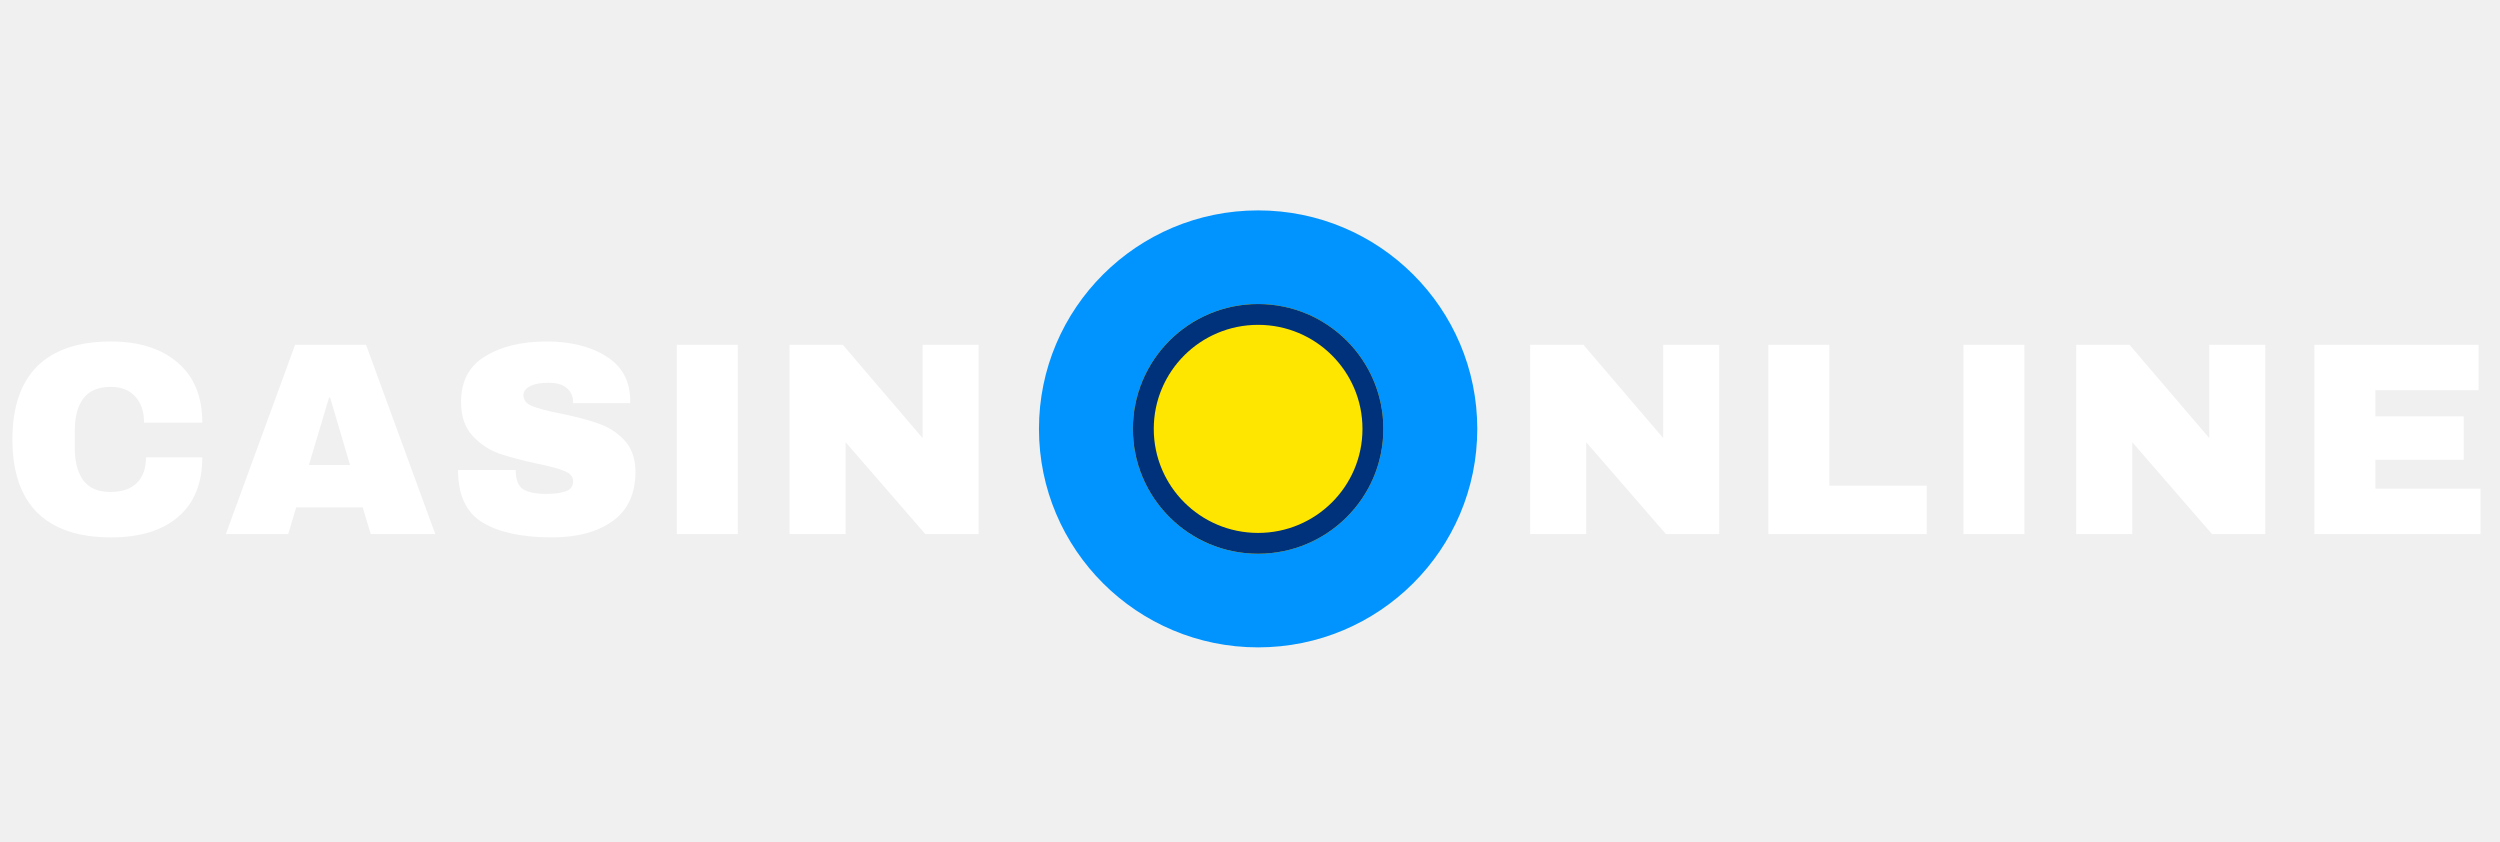
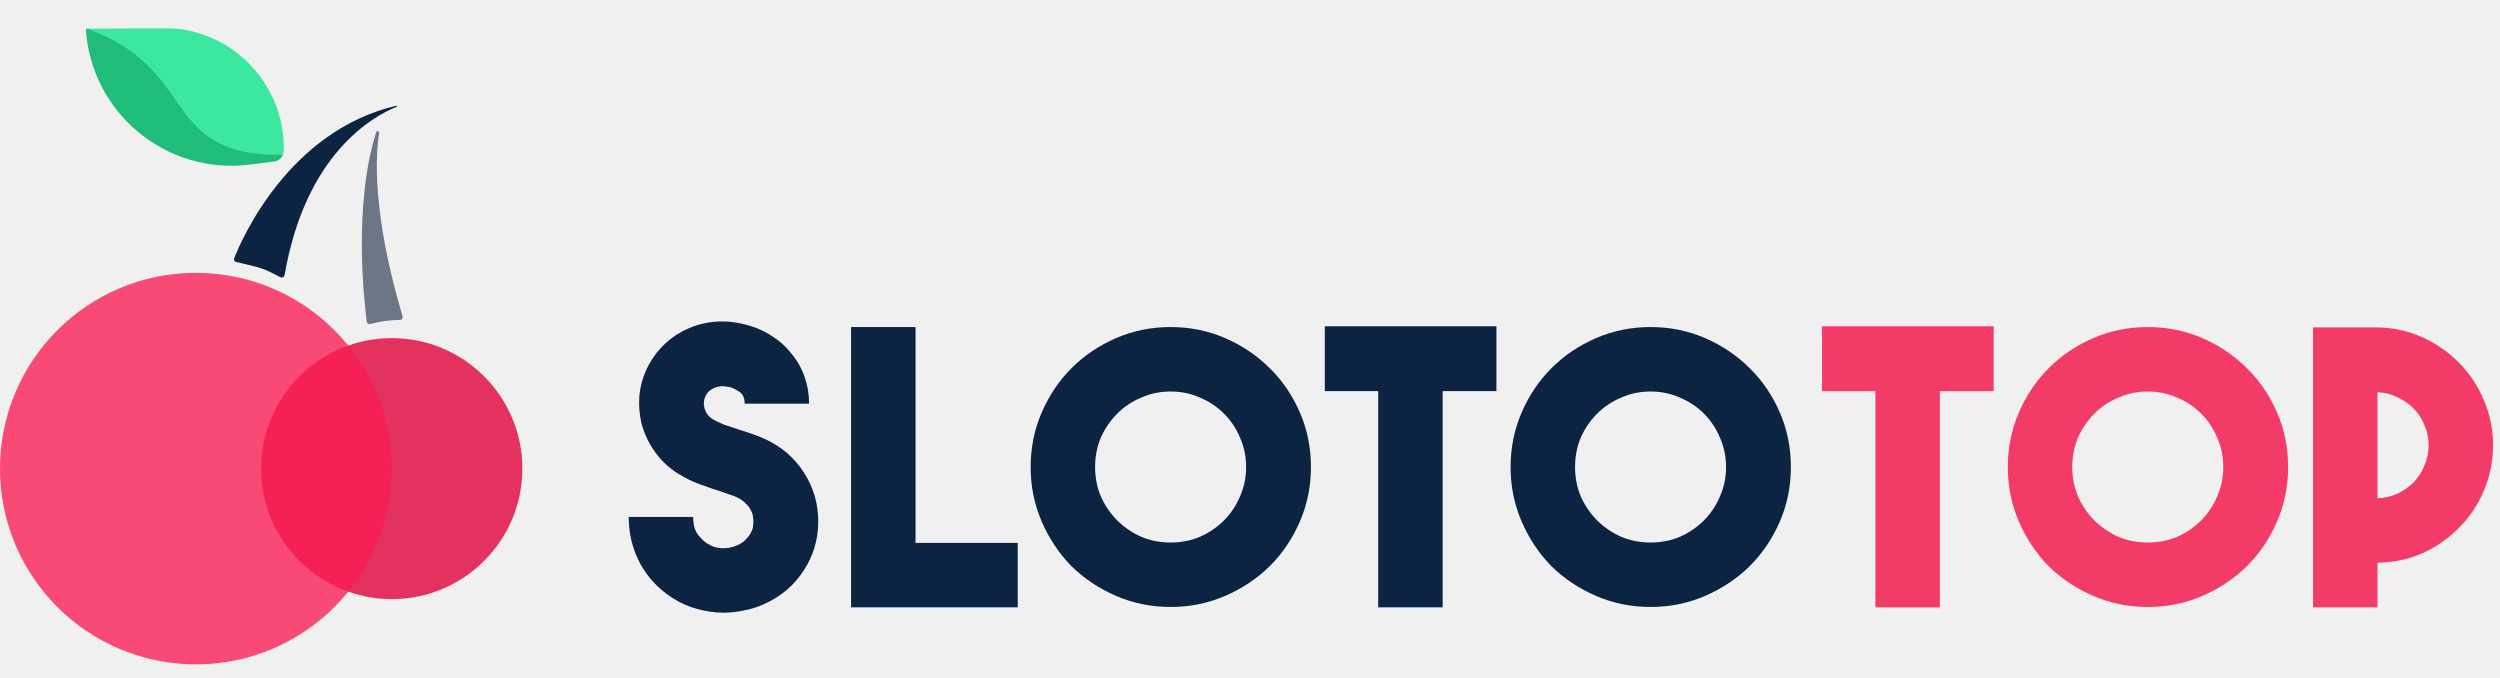
- <svg xmlns="http://www.w3.org/2000/svg" width="202" height="68" viewBox="0 0 202 68" fill="none">
-   <path d="M134.608 43.154L128.164 35.729V43.154H123.637V27.859H127.941L134.385 35.395V27.859H138.912V43.154H134.608Z" fill="white" />
-   <path d="M142.881 27.859H147.809V39.241H155.681V43.154H142.881V27.859Z" fill="white" />
-   <path d="M158.646 43.154V27.859H163.574V43.154H158.646Z" fill="white" />
-   <path d="M178.73 43.154L172.286 35.729V43.154H167.759V27.859H172.063L178.507 35.395V27.859H183.034V43.154H178.73Z" fill="white" />
-   <path d="M187.003 27.859H200.271V31.527H191.931V33.639H199.067V37.151H191.931V39.486H200.427V43.154H187.003V27.859Z" fill="white" />
-   <path d="M119.364 34.654C119.364 44.404 111.436 52.308 101.656 52.308C91.876 52.308 83.948 44.404 83.948 34.654C83.948 24.904 91.876 17 101.656 17C111.436 17 119.364 24.904 119.364 34.654Z" fill="#0194FF" />
-   <path d="M111.775 34.654C111.775 40.225 107.244 44.742 101.656 44.742C96.067 44.742 91.537 40.225 91.537 34.654C91.537 29.082 96.067 24.566 101.656 24.566C107.244 24.566 111.775 29.082 111.775 34.654Z" fill="#FFE600" />
-   <path fill-rule="evenodd" clip-rule="evenodd" d="M101.656 43.06C106.313 43.06 110.088 39.297 110.088 34.654C110.088 30.011 106.313 26.247 101.656 26.247C96.999 26.247 93.224 30.011 93.224 34.654C93.224 39.297 96.999 43.06 101.656 43.06ZM101.656 44.742C107.244 44.742 111.775 40.225 111.775 34.654C111.775 29.082 107.244 24.566 101.656 24.566C96.067 24.566 91.537 29.082 91.537 34.654C91.537 40.225 96.067 44.742 101.656 44.742Z" fill="#00317B" />
-   <path d="M8.964 27.592C11.239 27.592 13.037 28.163 14.36 29.304C15.683 30.43 16.345 32.046 16.345 34.15H11.64C11.64 33.261 11.402 32.557 10.926 32.038C10.466 31.52 9.804 31.26 8.942 31.26C7.946 31.26 7.21 31.572 6.734 32.194C6.273 32.816 6.043 33.684 6.043 34.795V36.218C6.043 37.315 6.273 38.182 6.734 38.819C7.21 39.441 7.931 39.752 8.897 39.752C9.849 39.752 10.57 39.508 11.06 39.019C11.551 38.53 11.796 37.841 11.796 36.952H16.345C16.345 39.041 15.698 40.642 14.405 41.753C13.127 42.865 11.313 43.421 8.964 43.421C6.348 43.421 4.363 42.754 3.01 41.42C1.672 40.086 1.003 38.115 1.003 35.507C1.003 32.898 1.672 30.927 3.01 29.593C4.363 28.259 6.348 27.592 8.964 27.592Z" fill="white" />
-   <path d="M29.954 43.154L29.308 40.998H23.934L23.287 43.154H18.247L23.845 27.859H29.575L35.172 43.154H29.954ZM24.959 37.574H28.282L26.676 32.127H26.587L24.959 37.574Z" fill="white" />
-   <path d="M44.143 27.592C46.106 27.592 47.719 27.992 48.982 28.793C50.246 29.578 50.892 30.749 50.922 32.305V32.572H46.306V32.483C46.306 32.038 46.143 31.668 45.816 31.372C45.489 31.075 44.991 30.927 44.322 30.927C43.668 30.927 43.162 31.023 42.806 31.216C42.464 31.409 42.293 31.646 42.293 31.927C42.293 32.328 42.531 32.624 43.006 32.816C43.482 33.009 44.248 33.209 45.303 33.417C46.537 33.669 47.548 33.935 48.336 34.217C49.138 34.484 49.837 34.928 50.432 35.551C51.026 36.173 51.331 37.018 51.346 38.085C51.346 39.893 50.729 41.235 49.495 42.109C48.276 42.983 46.641 43.421 44.589 43.421C42.196 43.421 40.33 43.02 38.992 42.22C37.669 41.42 37.008 40.005 37.008 37.974H41.668C41.668 38.745 41.869 39.264 42.27 39.53C42.672 39.782 43.296 39.908 44.143 39.908C44.768 39.908 45.281 39.842 45.682 39.708C46.098 39.575 46.306 39.3 46.306 38.886C46.306 38.515 46.076 38.241 45.615 38.063C45.169 37.87 44.433 37.67 43.408 37.463C42.159 37.196 41.126 36.922 40.308 36.64C39.49 36.344 38.777 35.862 38.167 35.195C37.558 34.528 37.253 33.624 37.253 32.483C37.253 30.808 37.9 29.578 39.193 28.793C40.501 27.992 42.151 27.592 44.143 27.592Z" fill="white" />
-   <path d="M54.684 43.154V27.859H59.612V43.154H54.684Z" fill="white" />
-   <path d="M74.767 43.154L68.323 35.729V43.154H63.796V27.859H68.1L74.544 35.395V27.859H79.071V43.154H74.767Z" fill="white" />
+ <svg xmlns="http://www.w3.org/2000/svg" width="177" height="48" viewBox="0 0 177 48" fill="none">
+   <path d="M51.236 43.378C50.606 43.378 49.976 43.288 49.346 43.108C48.734 42.946 48.149 42.685 47.591 42.325C46.619 41.695 45.863 40.885 45.323 39.895C44.783 38.887 44.513 37.789 44.513 36.601H49.076C49.076 37.141 49.193 37.564 49.427 37.87C49.661 38.158 49.868 38.356 50.048 38.464C50.372 38.68 50.723 38.797 51.101 38.815C51.479 38.833 51.848 38.761 52.208 38.599C52.46 38.491 52.658 38.356 52.802 38.194C52.964 38.032 53.081 37.879 53.153 37.735C53.243 37.573 53.297 37.42 53.315 37.276C53.333 37.132 53.342 37.015 53.342 36.925C53.342 36.835 53.333 36.718 53.315 36.574C53.297 36.43 53.243 36.277 53.153 36.115C53.081 35.953 52.964 35.8 52.802 35.656C52.658 35.494 52.46 35.35 52.208 35.224C52.01 35.134 51.794 35.053 51.56 34.981C51.344 34.909 51.11 34.828 50.858 34.738C50.408 34.594 49.94 34.432 49.454 34.252C48.968 34.072 48.482 33.829 47.996 33.523C47.366 33.127 46.835 32.632 46.403 32.038C45.971 31.444 45.656 30.805 45.458 30.121C45.278 29.437 45.215 28.735 45.269 28.015C45.341 27.277 45.548 26.575 45.89 25.909C46.214 25.297 46.619 24.766 47.105 24.316C47.591 23.866 48.131 23.515 48.725 23.263C49.319 22.993 49.958 22.831 50.642 22.777C51.326 22.723 52.019 22.786 52.721 22.966C53.405 23.128 54.026 23.389 54.584 23.749C55.142 24.091 55.619 24.514 56.015 25.018C56.429 25.504 56.744 26.053 56.96 26.665C57.176 27.277 57.284 27.916 57.284 28.582H52.721C52.721 28.168 52.586 27.88 52.316 27.718C52.064 27.556 51.839 27.448 51.641 27.394C51.605 27.394 51.515 27.385 51.371 27.367C51.245 27.331 51.092 27.331 50.912 27.367C50.75 27.385 50.579 27.448 50.399 27.556C50.219 27.646 50.075 27.799 49.967 28.015C49.823 28.303 49.796 28.609 49.886 28.933C49.976 29.239 50.156 29.482 50.426 29.662C50.678 29.806 50.957 29.941 51.263 30.067C51.569 30.175 51.893 30.283 52.235 30.391C52.541 30.481 52.847 30.58 53.153 30.688C53.477 30.796 53.801 30.922 54.125 31.066C55.313 31.606 56.24 32.398 56.906 33.442C57.59 34.486 57.932 35.647 57.932 36.925C57.932 38.185 57.59 39.337 56.906 40.381C56.24 41.425 55.313 42.217 54.125 42.757C53.657 42.973 53.18 43.126 52.694 43.216C52.208 43.324 51.722 43.378 51.236 43.378Z" fill="#0D2342" />
+   <path d="M72.056 43H60.257V23.155H64.82V38.437H72.056V43Z" fill="#0D2342" />
+   <path d="M82.879 23.155C84.247 23.155 85.534 23.416 86.74 23.938C87.946 24.46 88.999 25.171 89.899 26.071C90.799 26.953 91.51 27.997 92.032 29.203C92.554 30.409 92.815 31.696 92.815 33.064C92.815 34.432 92.554 35.719 92.032 36.925C91.51 38.131 90.799 39.184 89.899 40.084C88.999 40.966 87.946 41.668 86.74 42.19C85.534 42.712 84.247 42.973 82.879 42.973C81.511 42.973 80.224 42.712 79.018 42.19C77.812 41.668 76.759 40.966 75.859 40.084C74.977 39.184 74.275 38.131 73.753 36.925C73.231 35.719 72.97 34.432 72.97 33.064C72.97 31.696 73.231 30.409 73.753 29.203C74.275 27.997 74.977 26.953 75.859 26.071C76.759 25.171 77.812 24.46 79.018 23.938C80.224 23.416 81.511 23.155 82.879 23.155ZM82.879 38.41C83.617 38.41 84.31 38.275 84.958 38.005C85.606 37.717 86.173 37.33 86.659 36.844C87.145 36.358 87.523 35.791 87.793 35.143C88.081 34.495 88.225 33.802 88.225 33.064C88.225 32.326 88.081 31.633 87.793 30.985C87.523 30.337 87.145 29.77 86.659 29.284C86.173 28.798 85.606 28.42 84.958 28.15C84.31 27.862 83.617 27.718 82.879 27.718C82.141 27.718 81.448 27.862 80.8 28.15C80.152 28.42 79.585 28.798 79.099 29.284C78.613 29.77 78.226 30.337 77.938 30.985C77.668 31.633 77.533 32.326 77.533 33.064C77.533 33.802 77.668 34.495 77.938 35.143C78.226 35.791 78.613 36.358 79.099 36.844C79.585 37.33 80.152 37.717 80.8 38.005C81.448 38.275 82.141 38.41 82.879 38.41Z" fill="#0D2342" />
+   <path d="M105.947 23.101V27.691H102.14V43H97.577V27.691H93.797V23.101H105.947Z" fill="#0D2342" />
+   <path d="M116.859 23.155C118.227 23.155 119.514 23.416 120.72 23.938C121.926 24.46 122.979 25.171 123.879 26.071C124.779 26.953 125.49 27.997 126.012 29.203C126.534 30.409 126.795 31.696 126.795 33.064C126.795 34.432 126.534 35.719 126.012 36.925C125.49 38.131 124.779 39.184 123.879 40.084C122.979 40.966 121.926 41.668 120.72 42.19C119.514 42.712 118.227 42.973 116.859 42.973C115.491 42.973 114.204 42.712 112.998 42.19C111.792 41.668 110.739 40.966 109.839 40.084C108.957 39.184 108.255 38.131 107.733 36.925C107.211 35.719 106.95 34.432 106.95 33.064C106.95 31.696 107.211 30.409 107.733 29.203C108.255 27.997 108.957 26.953 109.839 26.071C110.739 25.171 111.792 24.46 112.998 23.938C114.204 23.416 115.491 23.155 116.859 23.155ZM116.859 38.41C117.597 38.41 118.29 38.275 118.938 38.005C119.586 37.717 120.153 37.33 120.639 36.844C121.125 36.358 121.503 35.791 121.773 35.143C122.061 34.495 122.205 33.802 122.205 33.064C122.205 32.326 122.061 31.633 121.773 30.985C121.503 30.337 121.125 29.77 120.639 29.284C120.153 28.798 119.586 28.42 118.938 28.15C118.29 27.862 117.597 27.718 116.859 27.718C116.121 27.718 115.428 27.862 114.78 28.15C114.132 28.42 113.565 28.798 113.079 29.284C112.593 29.77 112.206 30.337 111.918 30.985C111.648 31.633 111.513 32.326 111.513 33.064C111.513 33.802 111.648 34.495 111.918 35.143C112.206 35.791 112.593 36.358 113.079 36.844C113.565 37.33 114.132 37.717 114.78 38.005C115.428 38.275 116.121 38.41 116.859 38.41Z" fill="#0D2342" />
+   <path d="M141.15 23.101V27.691H137.343V43H132.78V27.691H129V23.101H141.15Z" fill="#F33B68" />
+   <path d="M152.062 23.155C153.43 23.155 154.717 23.416 155.923 23.938C157.129 24.46 158.182 25.171 159.082 26.071C159.982 26.953 160.693 27.997 161.215 29.203C161.737 30.409 161.998 31.696 161.998 33.064C161.998 34.432 161.737 35.719 161.215 36.925C160.693 38.131 159.982 39.184 159.082 40.084C158.182 40.966 157.129 41.668 155.923 42.19C154.717 42.712 153.43 42.973 152.062 42.973C150.694 42.973 149.407 42.712 148.201 42.19C146.995 41.668 145.942 40.966 145.042 40.084C144.16 39.184 143.458 38.131 142.936 36.925C142.414 35.719 142.153 34.432 142.153 33.064C142.153 31.696 142.414 30.409 142.936 29.203C143.458 27.997 144.16 26.953 145.042 26.071C145.942 25.171 146.995 24.46 148.201 23.938C149.407 23.416 150.694 23.155 152.062 23.155ZM152.062 38.41C152.8 38.41 153.493 38.275 154.141 38.005C154.789 37.717 155.356 37.33 155.842 36.844C156.328 36.358 156.706 35.791 156.976 35.143C157.264 34.495 157.408 33.802 157.408 33.064C157.408 32.326 157.264 31.633 156.976 30.985C156.706 30.337 156.328 29.77 155.842 29.284C155.356 28.798 154.789 28.42 154.141 28.15C153.493 27.862 152.8 27.718 152.062 27.718C151.324 27.718 150.631 27.862 149.983 28.15C149.335 28.42 148.768 28.798 148.282 29.284C147.796 29.77 147.409 30.337 147.121 30.985C146.851 31.633 146.716 32.326 146.716 33.064C146.716 33.802 146.851 34.495 147.121 35.143C147.409 35.791 147.796 36.358 148.282 36.844C148.768 37.33 149.335 37.717 149.983 38.005C150.631 38.275 151.324 38.41 152.062 38.41Z" fill="#F33B68" />
+   <path d="M176.507 31.525C176.507 32.659 176.291 33.73 175.859 34.738C175.445 35.728 174.86 36.601 174.104 37.357C173.366 38.113 172.502 38.716 171.512 39.166C170.522 39.598 169.46 39.823 168.326 39.841V43H163.763V23.182H168.326C169.46 23.2 170.522 23.434 171.512 23.884C172.502 24.334 173.366 24.937 174.104 25.693C174.86 26.449 175.445 27.331 175.859 28.339C176.291 29.329 176.507 30.391 176.507 31.525ZM168.326 35.278C168.83 35.26 169.298 35.152 169.73 34.954C170.18 34.738 170.567 34.468 170.891 34.144C171.215 33.802 171.467 33.406 171.647 32.956C171.845 32.506 171.944 32.029 171.944 31.525C171.944 31.021 171.845 30.544 171.647 30.094C171.467 29.644 171.215 29.257 170.891 28.933C170.567 28.591 170.18 28.321 169.73 28.123C169.298 27.907 168.83 27.79 168.326 27.772V35.278Z" fill="#F33B68" />
+   <path d="M36.983 33.177C36.983 38.28 32.843 42.417 27.737 42.417C22.631 42.417 18.491 38.28 18.491 33.177C18.491 28.074 22.631 23.937 27.737 23.937C32.843 23.937 36.983 28.074 36.983 33.177Z" fill="#E11B4C" fill-opacity="0.89" />
+   <path d="M27.737 33.177C27.737 40.832 21.528 47.037 13.869 47.037C6.209 47.037 0 40.832 0 33.177C0 25.523 6.209 19.317 13.869 19.317C21.528 19.317 27.737 25.523 27.737 33.177Z" fill="#FA1C52" fill-opacity="0.78" />
+   <path d="M28.064 7.482C28.085 7.477 28.108 7.549 28.087 7.557C26.393 8.242 21.624 10.897 20.151 19.47C20.128 19.606 19.98 19.689 19.857 19.627C19.363 19.383 18.993 19.164 18.5 19C18.067 18.856 17.144 18.643 16.721 18.549C16.603 18.523 16.535 18.402 16.579 18.29C17.116 16.923 20.433 9.28 28.064 7.482Z" fill="#0D2342" />
+   <mask id="mask0_716:14152" style="mask-type:alpha" maskUnits="userSpaceOnUse" x="6" y="1" width="15" height="11">
+     <path d="M19.414 11.433C19.794 11.385 20.081 11.066 20.09 10.683C20.199 5.885 16.324 1.946 11.525 1.977L6.073 2.011C6.428 7.98 11.758 12.404 17.691 11.652L19.414 11.433Z" fill="#3CE89F" />
+   </mask>
+   <g mask="url(#mask0_716:14152)">
+     <path d="M19.002 12.351C20.22 12.281 21.162 11.256 21.128 10.037C21.002 5.556 17.329 1.992 12.847 2.001L6.082 2.014L6.092 2.169C6.49 8.192 11.668 12.77 17.695 12.426L19.002 12.351Z" fill="#3CE89F" />
+     <path d="M6.114 2.016C14.5 5 11 11.5 20.973 10.931L18.002 16.132L3.514 9.817L6.114 2.016Z" fill="#20BC7A" />
+   </g>
+   <path d="M26.642 9.332C26.695 9.238 26.862 9.307 26.844 9.414C26.605 10.871 26.304 14.993 28.501 22.398C28.538 22.524 28.445 22.653 28.315 22.653C27.621 22.653 26.93 22.746 26.261 22.929L26.217 22.941C26.101 22.972 25.985 22.899 25.969 22.78C25.794 21.467 24.988 14.546 26.642 9.332Z" fill="#6D7684" />
</svg>
